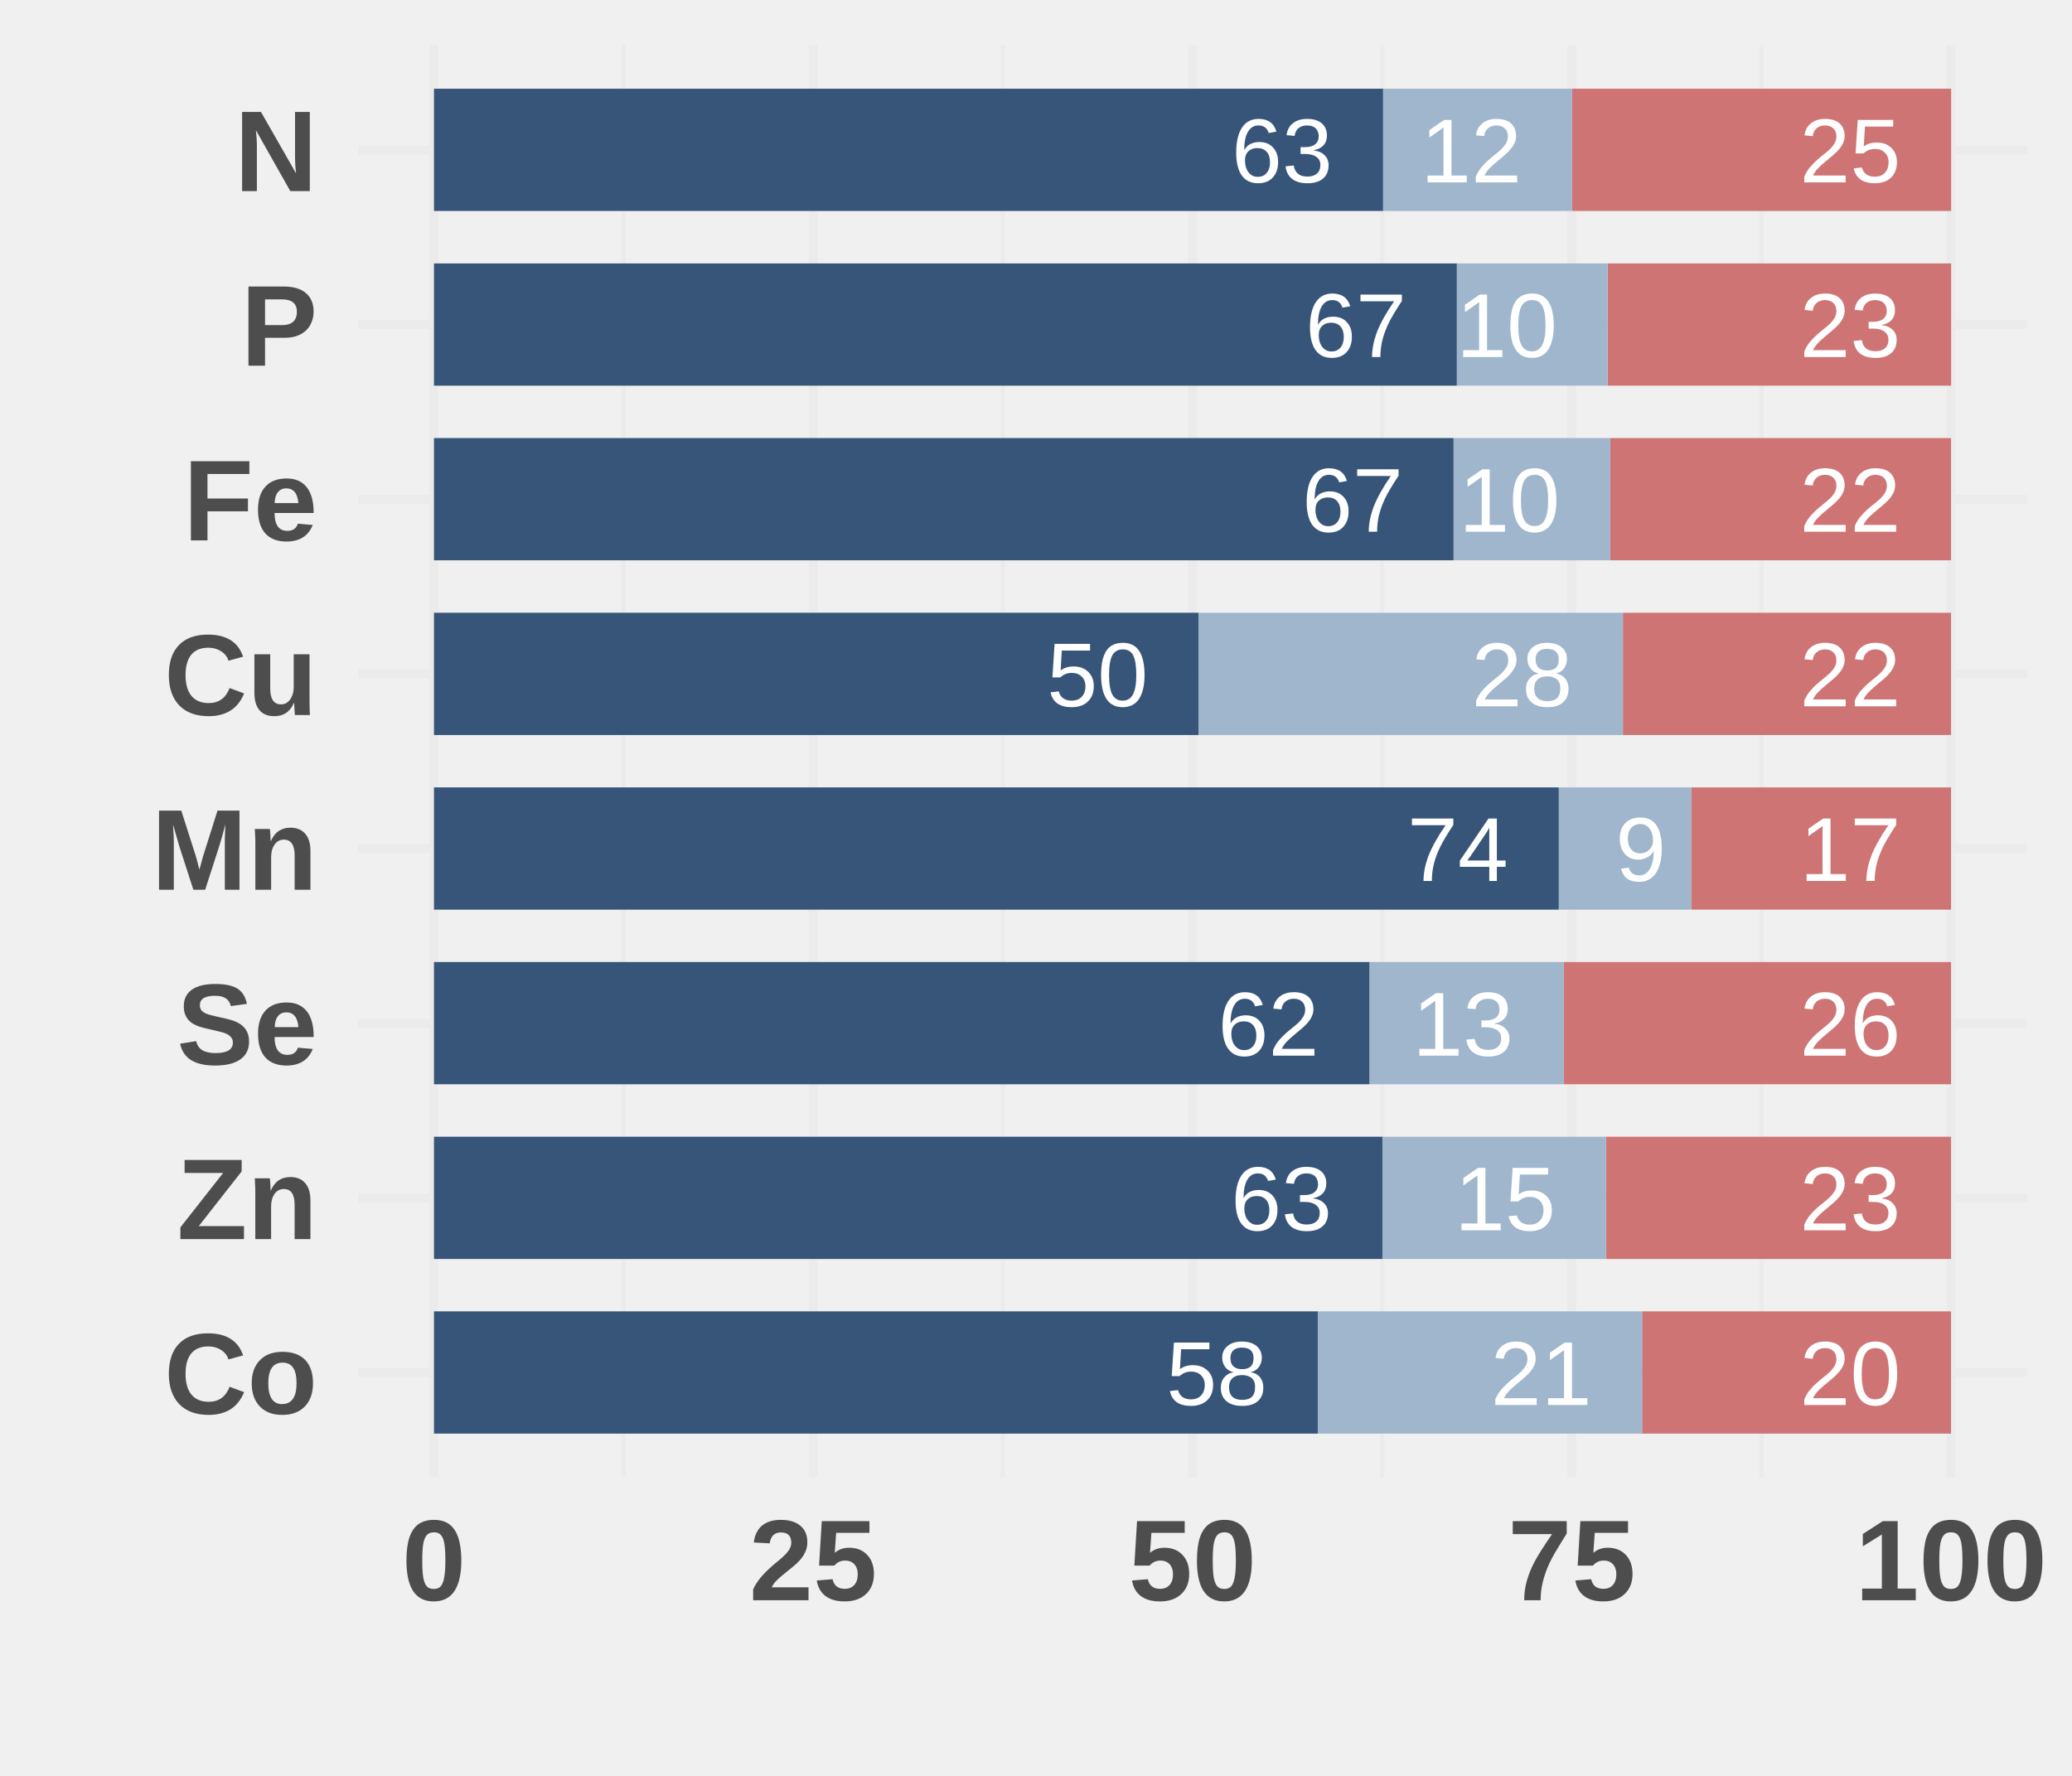
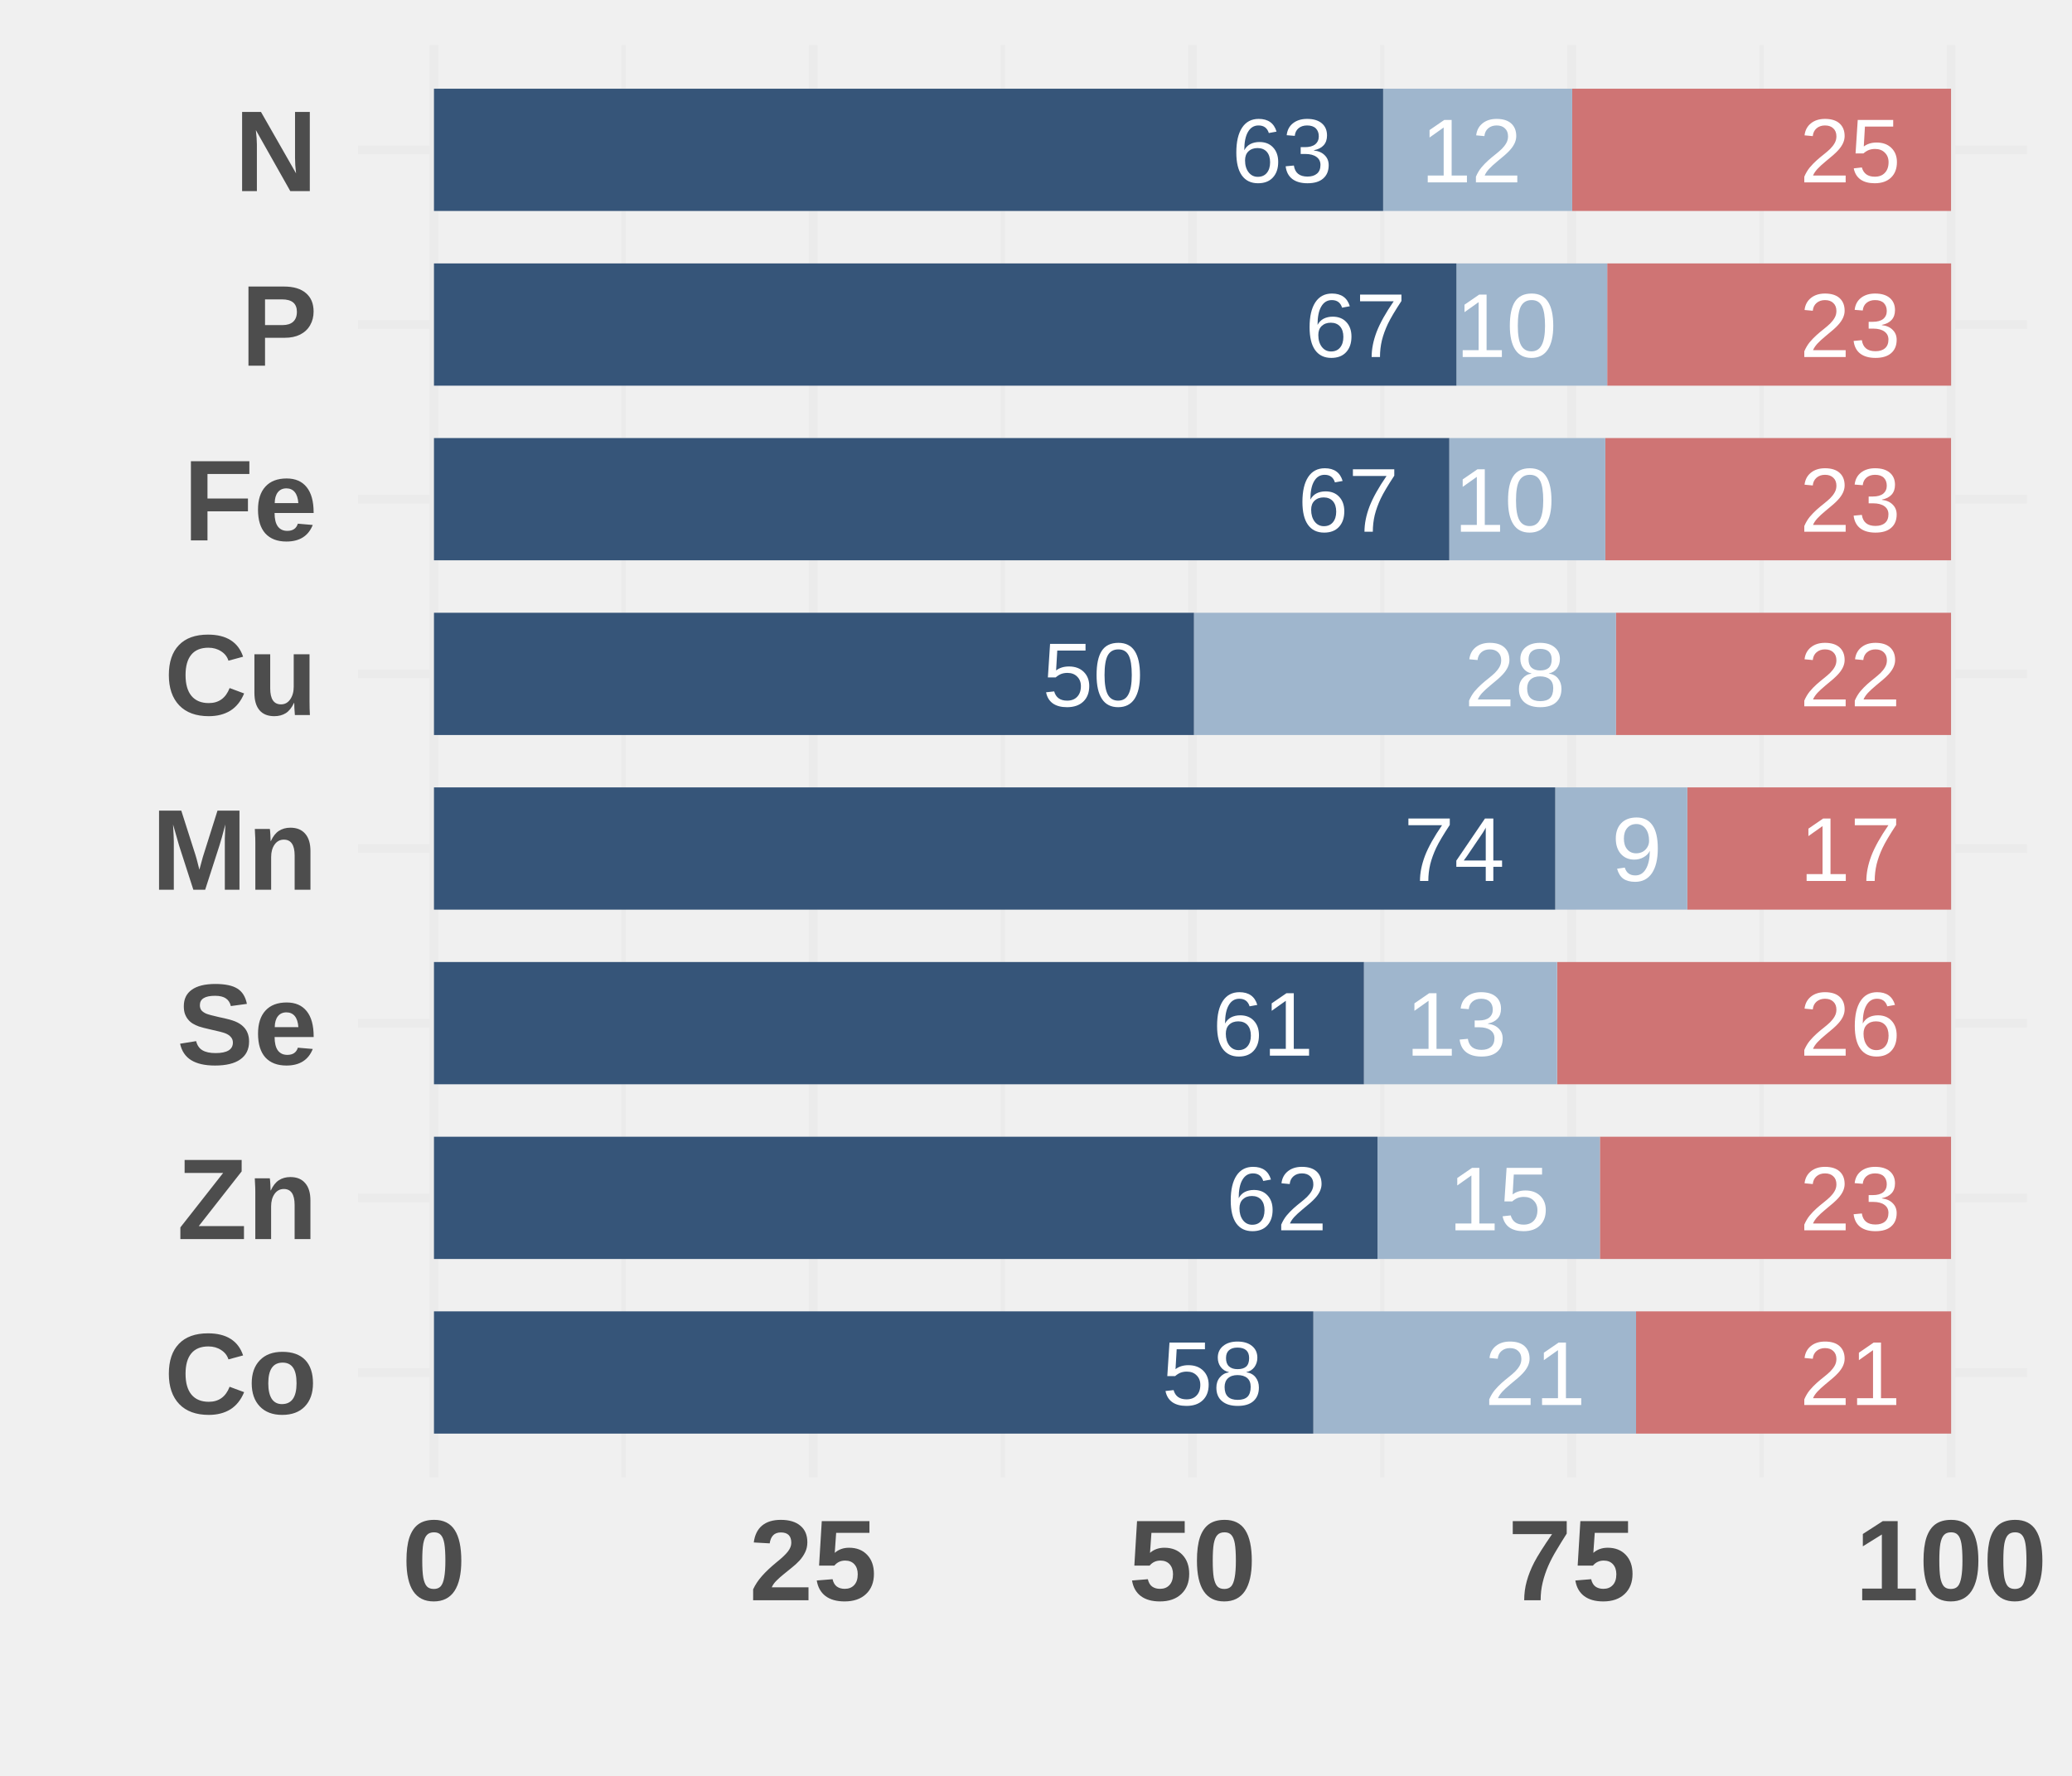
<svg xmlns="http://www.w3.org/2000/svg" class="svglite" width="252.00pt" height="216.00pt" viewBox="0 0 252.00 216.00">
  <defs>
    <style type="text/css">
    .svglite line, .svglite polyline, .svglite polygon, .svglite path, .svglite rect, .svglite circle {
      fill: none;
      stroke: #000000;
      stroke-linecap: round;
      stroke-linejoin: round;
      stroke-miterlimit: 10.00;
    }
    .svglite text {
      white-space: pre;
    }
  </style>
  </defs>
  <rect width="100%" height="100%" style="stroke: none; fill: none;" />
  <defs>
    <clipPath id="cpMC4wMHwyNTIuMDB8MC4wMHwyMTYuMDA=">
      <rect x="0.00" y="0.00" width="252.00" height="216.00" />
    </clipPath>
  </defs>
  <g clip-path="url(#cpMC4wMHwyNTIuMDB8MC4wMHwyMTYuMDA=)">
</g>
  <defs>
    <clipPath id="cpNDMuNTV8MjQ2LjUyfDUuNDh8MTc5LjY5">
      <rect x="43.55" y="5.48" width="202.97" height="174.21" />
    </clipPath>
  </defs>
  <g clip-path="url(#cpNDMuNTV8MjQ2LjUyfDUuNDh8MTc5LjY5)">
    <polyline points="75.84,179.69 75.84,5.48 " style="stroke-width: 0.53; stroke: #EBEBEB; stroke-linecap: butt;" />
    <polyline points="121.97,179.69 121.97,5.48 " style="stroke-width: 0.53; stroke: #EBEBEB; stroke-linecap: butt;" />
    <polyline points="168.10,179.69 168.10,5.48 " style="stroke-width: 0.53; stroke: #EBEBEB; stroke-linecap: butt;" />
    <polyline points="214.23,179.69 214.23,5.48 " style="stroke-width: 0.53; stroke: #EBEBEB; stroke-linecap: butt;" />
    <polyline points="43.55,166.94 246.52,166.94 " style="stroke-width: 1.07; stroke: #EBEBEB; stroke-linecap: butt;" />
    <polyline points="43.55,145.70 246.52,145.70 " style="stroke-width: 1.07; stroke: #EBEBEB; stroke-linecap: butt;" />
    <polyline points="43.55,124.45 246.52,124.45 " style="stroke-width: 1.07; stroke: #EBEBEB; stroke-linecap: butt;" />
    <polyline points="43.55,103.21 246.52,103.21 " style="stroke-width: 1.07; stroke: #EBEBEB; stroke-linecap: butt;" />
    <polyline points="43.55,81.96 246.52,81.96 " style="stroke-width: 1.07; stroke: #EBEBEB; stroke-linecap: butt;" />
    <polyline points="43.55,60.72 246.52,60.72 " style="stroke-width: 1.07; stroke: #EBEBEB; stroke-linecap: butt;" />
    <polyline points="43.55,39.47 246.52,39.47 " style="stroke-width: 1.07; stroke: #EBEBEB; stroke-linecap: butt;" />
    <polyline points="43.55,18.23 246.52,18.23 " style="stroke-width: 1.07; stroke: #EBEBEB; stroke-linecap: butt;" />
    <polyline points="52.78,179.69 52.78,5.48 " style="stroke-width: 1.07; stroke: #EBEBEB; stroke-linecap: butt;" />
    <polyline points="98.90,179.69 98.90,5.48 " style="stroke-width: 1.07; stroke: #EBEBEB; stroke-linecap: butt;" />
    <polyline points="145.03,179.69 145.03,5.48 " style="stroke-width: 1.07; stroke: #EBEBEB; stroke-linecap: butt;" />
    <polyline points="191.16,179.69 191.16,5.48 " style="stroke-width: 1.07; stroke: #EBEBEB; stroke-linecap: butt;" />
    <polyline points="237.29,179.69 237.29,5.48 " style="stroke-width: 1.07; stroke: #EBEBEB; stroke-linecap: butt;" />
-     <rect x="191.20" y="10.79" width="46.10" height="14.87" style="stroke-width: 1.07; stroke: none; stroke-linecap: square; stroke-linejoin: miter; fill: #CF7474;" />
-     <rect x="195.53" y="32.04" width="41.77" height="14.87" style="stroke-width: 1.07; stroke: none; stroke-linecap: square; stroke-linejoin: miter; fill: #CF7474;" />
-     <rect x="195.84" y="53.28" width="41.45" height="14.87" style="stroke-width: 1.07; stroke: none; stroke-linecap: square; stroke-linejoin: miter; fill: #CF7474;" />
-     <rect x="197.38" y="74.53" width="39.91" height="14.87" style="stroke-width: 1.07; stroke: none; stroke-linecap: square; stroke-linejoin: miter; fill: #CF7474;" />
-     <rect x="205.68" y="95.77" width="31.61" height="14.87" style="stroke-width: 1.07; stroke: none; stroke-linecap: square; stroke-linejoin: miter; fill: #CF7474;" />
-     <rect x="190.19" y="117.01" width="47.10" height="14.87" style="stroke-width: 1.07; stroke: none; stroke-linecap: square; stroke-linejoin: miter; fill: #CF7474;" />
-     <rect x="195.32" y="138.26" width="41.97" height="14.87" style="stroke-width: 1.07; stroke: none; stroke-linecap: square; stroke-linejoin: miter; fill: #CF7474;" />
-     <rect x="199.71" y="159.50" width="37.58" height="14.87" style="stroke-width: 1.07; stroke: none; stroke-linecap: square; stroke-linejoin: miter; fill: #CF7474;" />
-     <rect x="168.21" y="10.79" width="22.99" height="14.87" style="stroke-width: 1.07; stroke: none; stroke-linecap: square; stroke-linejoin: miter; fill: #9FB6CD;" />
-     <rect x="177.17" y="32.04" width="18.35" height="14.87" style="stroke-width: 1.07; stroke: none; stroke-linecap: square; stroke-linejoin: miter; fill: #9FB6CD;" />
-     <rect x="176.77" y="53.28" width="19.07" height="14.87" style="stroke-width: 1.07; stroke: none; stroke-linecap: square; stroke-linejoin: miter; fill: #9FB6CD;" />
-     <rect x="145.76" y="74.53" width="51.62" height="14.87" style="stroke-width: 1.07; stroke: none; stroke-linecap: square; stroke-linejoin: miter; fill: #9FB6CD;" />
-     <rect x="189.57" y="95.77" width="16.11" height="14.87" style="stroke-width: 1.07; stroke: none; stroke-linecap: square; stroke-linejoin: miter; fill: #9FB6CD;" />
-     <rect x="166.55" y="117.01" width="23.64" height="14.87" style="stroke-width: 1.07; stroke: none; stroke-linecap: square; stroke-linejoin: miter; fill: #9FB6CD;" />
-     <rect x="168.13" y="138.26" width="27.19" height="14.87" style="stroke-width: 1.07; stroke: none; stroke-linecap: square; stroke-linejoin: miter; fill: #9FB6CD;" />
-     <rect x="160.27" y="159.50" width="39.45" height="14.87" style="stroke-width: 1.07; stroke: none; stroke-linecap: square; stroke-linejoin: miter; fill: #9FB6CD;" />
-     <rect x="52.78" y="10.79" width="115.43" height="14.87" style="stroke-width: 1.07; stroke: none; stroke-linecap: square; stroke-linejoin: miter; fill: #365579;" />
-     <rect x="52.78" y="32.04" width="124.40" height="14.87" style="stroke-width: 1.07; stroke: none; stroke-linecap: square; stroke-linejoin: miter; fill: #365579;" />
-     <rect x="52.78" y="53.28" width="124.00" height="14.87" style="stroke-width: 1.07; stroke: none; stroke-linecap: square; stroke-linejoin: miter; fill: #365579;" />
-     <rect x="52.78" y="74.53" width="92.98" height="14.87" style="stroke-width: 1.07; stroke: none; stroke-linecap: square; stroke-linejoin: miter; fill: #365579;" />
-     <rect x="52.78" y="95.77" width="136.80" height="14.87" style="stroke-width: 1.07; stroke: none; stroke-linecap: square; stroke-linejoin: miter; fill: #365579;" />
-     <rect x="52.78" y="117.01" width="113.77" height="14.87" style="stroke-width: 1.07; stroke: none; stroke-linecap: square; stroke-linejoin: miter; fill: #365579;" />
-     <rect x="52.78" y="138.26" width="115.35" height="14.87" style="stroke-width: 1.07; stroke: none; stroke-linecap: square; stroke-linejoin: miter; fill: #365579;" />
-     <rect x="52.78" y="159.50" width="107.49" height="14.87" style="stroke-width: 1.07; stroke: none; stroke-linecap: square; stroke-linejoin: miter; fill: #365579;" />
+     <rect x="191.21" y="10.79" width="46.08" height="14.87" style="stroke-width: 1.07; stroke: none; stroke-linecap: square; stroke-linejoin: miter; fill: #CF7474;" />
+     <rect x="195.47" y="32.04" width="41.83" height="14.87" style="stroke-width: 1.07; stroke: none; stroke-linecap: square; stroke-linejoin: miter; fill: #CF7474;" />
+     <rect x="195.24" y="53.28" width="42.05" height="14.87" style="stroke-width: 1.07; stroke: none; stroke-linecap: square; stroke-linejoin: miter; fill: #CF7474;" />
+     <rect x="196.52" y="74.53" width="40.77" height="14.87" style="stroke-width: 1.07; stroke: none; stroke-linecap: square; stroke-linejoin: miter; fill: #CF7474;" />
+     <rect x="205.21" y="95.77" width="32.09" height="14.87" style="stroke-width: 1.07; stroke: none; stroke-linecap: square; stroke-linejoin: miter; fill: #CF7474;" />
+     <rect x="189.38" y="117.01" width="47.92" height="14.87" style="stroke-width: 1.07; stroke: none; stroke-linecap: square; stroke-linejoin: miter; fill: #CF7474;" />
+     <rect x="194.58" y="138.26" width="42.71" height="14.87" style="stroke-width: 1.07; stroke: none; stroke-linecap: square; stroke-linejoin: miter; fill: #CF7474;" />
+     <rect x="198.98" y="159.50" width="38.32" height="14.87" style="stroke-width: 1.07; stroke: none; stroke-linecap: square; stroke-linejoin: miter; fill: #CF7474;" />
+     <rect x="168.22" y="10.79" width="22.99" height="14.87" style="stroke-width: 1.07; stroke: none; stroke-linecap: square; stroke-linejoin: miter; fill: #9FB6CD;" />
+     <rect x="177.12" y="32.04" width="18.35" height="14.87" style="stroke-width: 1.07; stroke: none; stroke-linecap: square; stroke-linejoin: miter; fill: #9FB6CD;" />
+     <rect x="176.25" y="53.28" width="18.99" height="14.87" style="stroke-width: 1.07; stroke: none; stroke-linecap: square; stroke-linejoin: miter; fill: #9FB6CD;" />
+     <rect x="145.21" y="74.53" width="51.32" height="14.87" style="stroke-width: 1.07; stroke: none; stroke-linecap: square; stroke-linejoin: miter; fill: #9FB6CD;" />
+     <rect x="189.15" y="95.77" width="16.06" height="14.87" style="stroke-width: 1.07; stroke: none; stroke-linecap: square; stroke-linejoin: miter; fill: #9FB6CD;" />
+     <rect x="165.87" y="117.01" width="23.50" height="14.87" style="stroke-width: 1.07; stroke: none; stroke-linecap: square; stroke-linejoin: miter; fill: #9FB6CD;" />
+     <rect x="167.53" y="138.26" width="27.05" height="14.87" style="stroke-width: 1.07; stroke: none; stroke-linecap: square; stroke-linejoin: miter; fill: #9FB6CD;" />
+     <rect x="159.73" y="159.50" width="39.25" height="14.87" style="stroke-width: 1.07; stroke: none; stroke-linecap: square; stroke-linejoin: miter; fill: #9FB6CD;" />
+     <rect x="52.78" y="10.79" width="115.44" height="14.87" style="stroke-width: 1.07; stroke: none; stroke-linecap: square; stroke-linejoin: miter; fill: #365579;" />
+     <rect x="52.78" y="32.04" width="124.35" height="14.87" style="stroke-width: 1.07; stroke: none; stroke-linecap: square; stroke-linejoin: miter; fill: #365579;" />
+     <rect x="52.78" y="53.28" width="123.48" height="14.87" style="stroke-width: 1.07; stroke: none; stroke-linecap: square; stroke-linejoin: miter; fill: #365579;" />
+     <rect x="52.78" y="74.53" width="92.43" height="14.87" style="stroke-width: 1.07; stroke: none; stroke-linecap: square; stroke-linejoin: miter; fill: #365579;" />
+     <rect x="52.78" y="95.77" width="136.37" height="14.87" style="stroke-width: 1.07; stroke: none; stroke-linecap: square; stroke-linejoin: miter; fill: #365579;" />
+     <rect x="52.78" y="117.01" width="113.10" height="14.87" style="stroke-width: 1.07; stroke: none; stroke-linecap: square; stroke-linejoin: miter; fill: #365579;" />
+     <rect x="52.78" y="138.26" width="114.75" height="14.87" style="stroke-width: 1.07; stroke: none; stroke-linecap: square; stroke-linejoin: miter; fill: #365579;" />
+     <rect x="52.78" y="159.50" width="106.95" height="14.87" style="stroke-width: 1.07; stroke: none; stroke-linecap: square; stroke-linejoin: miter; fill: #365579;" />
    <text x="231.16" y="22.18" text-anchor="end" style="font-size: 11.04px;fill: #FFFFFF; font-family: &quot;Arial&quot;;" textLength="12.27px" lengthAdjust="spacingAndGlyphs">25</text>
    <text x="231.16" y="43.42" text-anchor="end" style="font-size: 11.04px;fill: #FFFFFF; font-family: &quot;Arial&quot;;" textLength="12.27px" lengthAdjust="spacingAndGlyphs">23</text>
-     <text x="231.16" y="64.67" text-anchor="end" style="font-size: 11.04px;fill: #FFFFFF; font-family: &quot;Arial&quot;;" textLength="12.27px" lengthAdjust="spacingAndGlyphs">22</text>
+     <text x="231.16" y="64.67" text-anchor="end" style="font-size: 11.04px;fill: #FFFFFF; font-family: &quot;Arial&quot;;" textLength="12.27px" lengthAdjust="spacingAndGlyphs">23</text>
    <text x="231.16" y="85.91" text-anchor="end" style="font-size: 11.04px;fill: #FFFFFF; font-family: &quot;Arial&quot;;" textLength="12.27px" lengthAdjust="spacingAndGlyphs">22</text>
    <text x="231.16" y="107.15" text-anchor="end" style="font-size: 11.04px;fill: #FFFFFF; font-family: &quot;Arial&quot;;" textLength="12.27px" lengthAdjust="spacingAndGlyphs">17</text>
    <text x="231.16" y="128.40" text-anchor="end" style="font-size: 11.04px;fill: #FFFFFF; font-family: &quot;Arial&quot;;" textLength="12.27px" lengthAdjust="spacingAndGlyphs">26</text>
    <text x="231.16" y="149.64" text-anchor="end" style="font-size: 11.04px;fill: #FFFFFF; font-family: &quot;Arial&quot;;" textLength="12.27px" lengthAdjust="spacingAndGlyphs">23</text>
-     <text x="231.16" y="170.89" text-anchor="end" style="font-size: 11.04px;fill: #FFFFFF; font-family: &quot;Arial&quot;;" textLength="12.27px" lengthAdjust="spacingAndGlyphs">20</text>
-     <text x="185.06" y="22.18" text-anchor="end" style="font-size: 11.04px;fill: #FFFFFF; font-family: &quot;Arial&quot;;" textLength="12.27px" lengthAdjust="spacingAndGlyphs">12</text>
-     <text x="189.39" y="43.42" text-anchor="end" style="font-size: 11.04px;fill: #FFFFFF; font-family: &quot;Arial&quot;;" textLength="12.27px" lengthAdjust="spacingAndGlyphs">10</text>
-     <text x="189.71" y="64.67" text-anchor="end" style="font-size: 11.04px;fill: #FFFFFF; font-family: &quot;Arial&quot;;" textLength="12.27px" lengthAdjust="spacingAndGlyphs">10</text>
-     <text x="191.25" y="85.91" text-anchor="end" style="font-size: 11.04px;fill: #FFFFFF; font-family: &quot;Arial&quot;;" textLength="12.27px" lengthAdjust="spacingAndGlyphs">28</text>
-     <text x="202.62" y="107.15" text-anchor="end" style="font-size: 11.04px;fill: #FFFFFF; font-family: &quot;Arial&quot;;" textLength="6.13px" lengthAdjust="spacingAndGlyphs">9</text>
-     <text x="184.06" y="128.40" text-anchor="end" style="font-size: 11.04px;fill: #FFFFFF; font-family: &quot;Arial&quot;;" textLength="12.27px" lengthAdjust="spacingAndGlyphs">13</text>
-     <text x="189.19" y="149.64" text-anchor="end" style="font-size: 11.04px;fill: #FFFFFF; font-family: &quot;Arial&quot;;" textLength="12.27px" lengthAdjust="spacingAndGlyphs">15</text>
-     <text x="193.58" y="170.89" text-anchor="end" style="font-size: 11.04px;fill: #FFFFFF; font-family: &quot;Arial&quot;;" textLength="12.27px" lengthAdjust="spacingAndGlyphs">21</text>
-     <text x="162.07" y="22.18" text-anchor="end" style="font-size: 11.04px;fill: #FFFFFF; font-family: &quot;Arial&quot;;" textLength="12.27px" lengthAdjust="spacingAndGlyphs">63</text>
-     <text x="171.04" y="43.42" text-anchor="end" style="font-size: 11.04px;fill: #FFFFFF; font-family: &quot;Arial&quot;;" textLength="12.27px" lengthAdjust="spacingAndGlyphs">67</text>
-     <text x="170.64" y="64.67" text-anchor="end" style="font-size: 11.04px;fill: #FFFFFF; font-family: &quot;Arial&quot;;" textLength="12.27px" lengthAdjust="spacingAndGlyphs">67</text>
-     <text x="139.62" y="85.91" text-anchor="end" style="font-size: 11.04px;fill: #FFFFFF; font-family: &quot;Arial&quot;;" textLength="12.27px" lengthAdjust="spacingAndGlyphs">50</text>
-     <text x="183.44" y="107.15" text-anchor="end" style="font-size: 11.04px;fill: #FFFFFF; font-family: &quot;Arial&quot;;" textLength="12.27px" lengthAdjust="spacingAndGlyphs">74</text>
-     <text x="160.41" y="128.40" text-anchor="end" style="font-size: 11.04px;fill: #FFFFFF; font-family: &quot;Arial&quot;;" textLength="12.27px" lengthAdjust="spacingAndGlyphs">62</text>
-     <text x="161.99" y="149.64" text-anchor="end" style="font-size: 11.04px;fill: #FFFFFF; font-family: &quot;Arial&quot;;" textLength="12.27px" lengthAdjust="spacingAndGlyphs">63</text>
-     <text x="154.13" y="170.89" text-anchor="end" style="font-size: 11.04px;fill: #FFFFFF; font-family: &quot;Arial&quot;;" textLength="12.27px" lengthAdjust="spacingAndGlyphs">58</text>
+     <text x="231.16" y="170.89" text-anchor="end" style="font-size: 11.04px;fill: #FFFFFF; font-family: &quot;Arial&quot;;" textLength="12.27px" lengthAdjust="spacingAndGlyphs">21</text>
+     <text x="185.08" y="22.18" text-anchor="end" style="font-size: 11.04px;fill: #FFFFFF; font-family: &quot;Arial&quot;;" textLength="12.27px" lengthAdjust="spacingAndGlyphs">12</text>
+     <text x="189.33" y="43.42" text-anchor="end" style="font-size: 11.04px;fill: #FFFFFF; font-family: &quot;Arial&quot;;" textLength="12.27px" lengthAdjust="spacingAndGlyphs">10</text>
+     <text x="189.11" y="64.67" text-anchor="end" style="font-size: 11.04px;fill: #FFFFFF; font-family: &quot;Arial&quot;;" textLength="12.27px" lengthAdjust="spacingAndGlyphs">10</text>
+     <text x="190.39" y="85.91" text-anchor="end" style="font-size: 11.04px;fill: #FFFFFF; font-family: &quot;Arial&quot;;" textLength="12.27px" lengthAdjust="spacingAndGlyphs">28</text>
+     <text x="202.14" y="107.15" text-anchor="end" style="font-size: 11.04px;fill: #FFFFFF; font-family: &quot;Arial&quot;;" textLength="6.13px" lengthAdjust="spacingAndGlyphs">9</text>
+     <text x="183.24" y="128.40" text-anchor="end" style="font-size: 11.04px;fill: #FFFFFF; font-family: &quot;Arial&quot;;" textLength="12.27px" lengthAdjust="spacingAndGlyphs">13</text>
+     <text x="188.45" y="149.64" text-anchor="end" style="font-size: 11.04px;fill: #FFFFFF; font-family: &quot;Arial&quot;;" textLength="12.27px" lengthAdjust="spacingAndGlyphs">15</text>
+     <text x="192.84" y="170.89" text-anchor="end" style="font-size: 11.04px;fill: #FFFFFF; font-family: &quot;Arial&quot;;" textLength="12.27px" lengthAdjust="spacingAndGlyphs">21</text>
+     <text x="162.08" y="22.18" text-anchor="end" style="font-size: 11.04px;fill: #FFFFFF; font-family: &quot;Arial&quot;;" textLength="12.27px" lengthAdjust="spacingAndGlyphs">63</text>
+     <text x="170.99" y="43.42" text-anchor="end" style="font-size: 11.04px;fill: #FFFFFF; font-family: &quot;Arial&quot;;" textLength="12.27px" lengthAdjust="spacingAndGlyphs">67</text>
+     <text x="170.12" y="64.67" text-anchor="end" style="font-size: 11.04px;fill: #FFFFFF; font-family: &quot;Arial&quot;;" textLength="12.27px" lengthAdjust="spacingAndGlyphs">67</text>
+     <text x="139.07" y="85.91" text-anchor="end" style="font-size: 11.04px;fill: #FFFFFF; font-family: &quot;Arial&quot;;" textLength="12.27px" lengthAdjust="spacingAndGlyphs">50</text>
+     <text x="183.01" y="107.15" text-anchor="end" style="font-size: 11.04px;fill: #FFFFFF; font-family: &quot;Arial&quot;;" textLength="12.27px" lengthAdjust="spacingAndGlyphs">74</text>
+     <text x="159.74" y="128.40" text-anchor="end" style="font-size: 11.04px;fill: #FFFFFF; font-family: &quot;Arial&quot;;" textLength="12.27px" lengthAdjust="spacingAndGlyphs">61</text>
+     <text x="161.40" y="149.64" text-anchor="end" style="font-size: 11.04px;fill: #FFFFFF; font-family: &quot;Arial&quot;;" textLength="12.27px" lengthAdjust="spacingAndGlyphs">62</text>
+     <text x="153.59" y="170.89" text-anchor="end" style="font-size: 11.04px;fill: #FFFFFF; font-family: &quot;Arial&quot;;" textLength="12.27px" lengthAdjust="spacingAndGlyphs">58</text>
  </g>
  <g clip-path="url(#cpMC4wMHwyNTIuMDB8MC4wMHwyMTYuMDA=)">
    <text x="38.62" y="171.95" text-anchor="end" style="font-size: 14.00px; font-weight: bold;fill: #4D4D4D; font-family: &quot;Arial&quot;;" textLength="18.66px" lengthAdjust="spacingAndGlyphs">Co</text>
    <text x="38.62" y="150.71" text-anchor="end" style="font-size: 14.00px; font-weight: bold;fill: #4D4D4D; font-family: &quot;Arial&quot;;" textLength="17.09px" lengthAdjust="spacingAndGlyphs">Zn</text>
    <text x="38.62" y="129.46" text-anchor="end" style="font-size: 14.00px; font-weight: bold;fill: #4D4D4D; font-family: &quot;Arial&quot;;" textLength="17.12px" lengthAdjust="spacingAndGlyphs">Se</text>
    <text x="38.62" y="108.22" text-anchor="end" style="font-size: 14.00px; font-weight: bold;fill: #4D4D4D; font-family: &quot;Arial&quot;;" textLength="20.20px" lengthAdjust="spacingAndGlyphs">Mn</text>
    <text x="38.62" y="86.97" text-anchor="end" style="font-size: 14.00px; font-weight: bold;fill: #4D4D4D; font-family: &quot;Arial&quot;;" textLength="18.66px" lengthAdjust="spacingAndGlyphs">Cu</text>
    <text x="38.62" y="65.73" text-anchor="end" style="font-size: 14.00px; font-weight: bold;fill: #4D4D4D; font-family: &quot;Arial&quot;;" textLength="16.33px" lengthAdjust="spacingAndGlyphs">Fe</text>
    <text x="38.62" y="44.48" text-anchor="end" style="font-size: 14.00px; font-weight: bold;fill: #4D4D4D; font-family: &quot;Arial&quot;;" textLength="9.34px" lengthAdjust="spacingAndGlyphs">P</text>
    <text x="38.62" y="23.24" text-anchor="end" style="font-size: 14.00px; font-weight: bold;fill: #4D4D4D; font-family: &quot;Arial&quot;;" textLength="10.11px" lengthAdjust="spacingAndGlyphs">N</text>
    <text x="52.78" y="194.64" text-anchor="middle" style="font-size: 14.00px; font-weight: bold;fill: #4D4D4D; font-family: &quot;Arial&quot;;" textLength="7.78px" lengthAdjust="spacingAndGlyphs">0</text>
    <text x="98.90" y="194.64" text-anchor="middle" style="font-size: 14.00px; font-weight: bold;fill: #4D4D4D; font-family: &quot;Arial&quot;;" textLength="15.57px" lengthAdjust="spacingAndGlyphs">25</text>
    <text x="145.03" y="194.64" text-anchor="middle" style="font-size: 14.00px; font-weight: bold;fill: #4D4D4D; font-family: &quot;Arial&quot;;" textLength="15.57px" lengthAdjust="spacingAndGlyphs">50</text>
    <text x="191.16" y="194.64" text-anchor="middle" style="font-size: 14.00px; font-weight: bold;fill: #4D4D4D; font-family: &quot;Arial&quot;;" textLength="15.57px" lengthAdjust="spacingAndGlyphs">75</text>
    <text x="237.29" y="194.64" text-anchor="middle" style="font-size: 14.00px; font-weight: bold;fill: #4D4D4D; font-family: &quot;Arial&quot;;" textLength="23.35px" lengthAdjust="spacingAndGlyphs">100</text>
  </g>
</svg>
